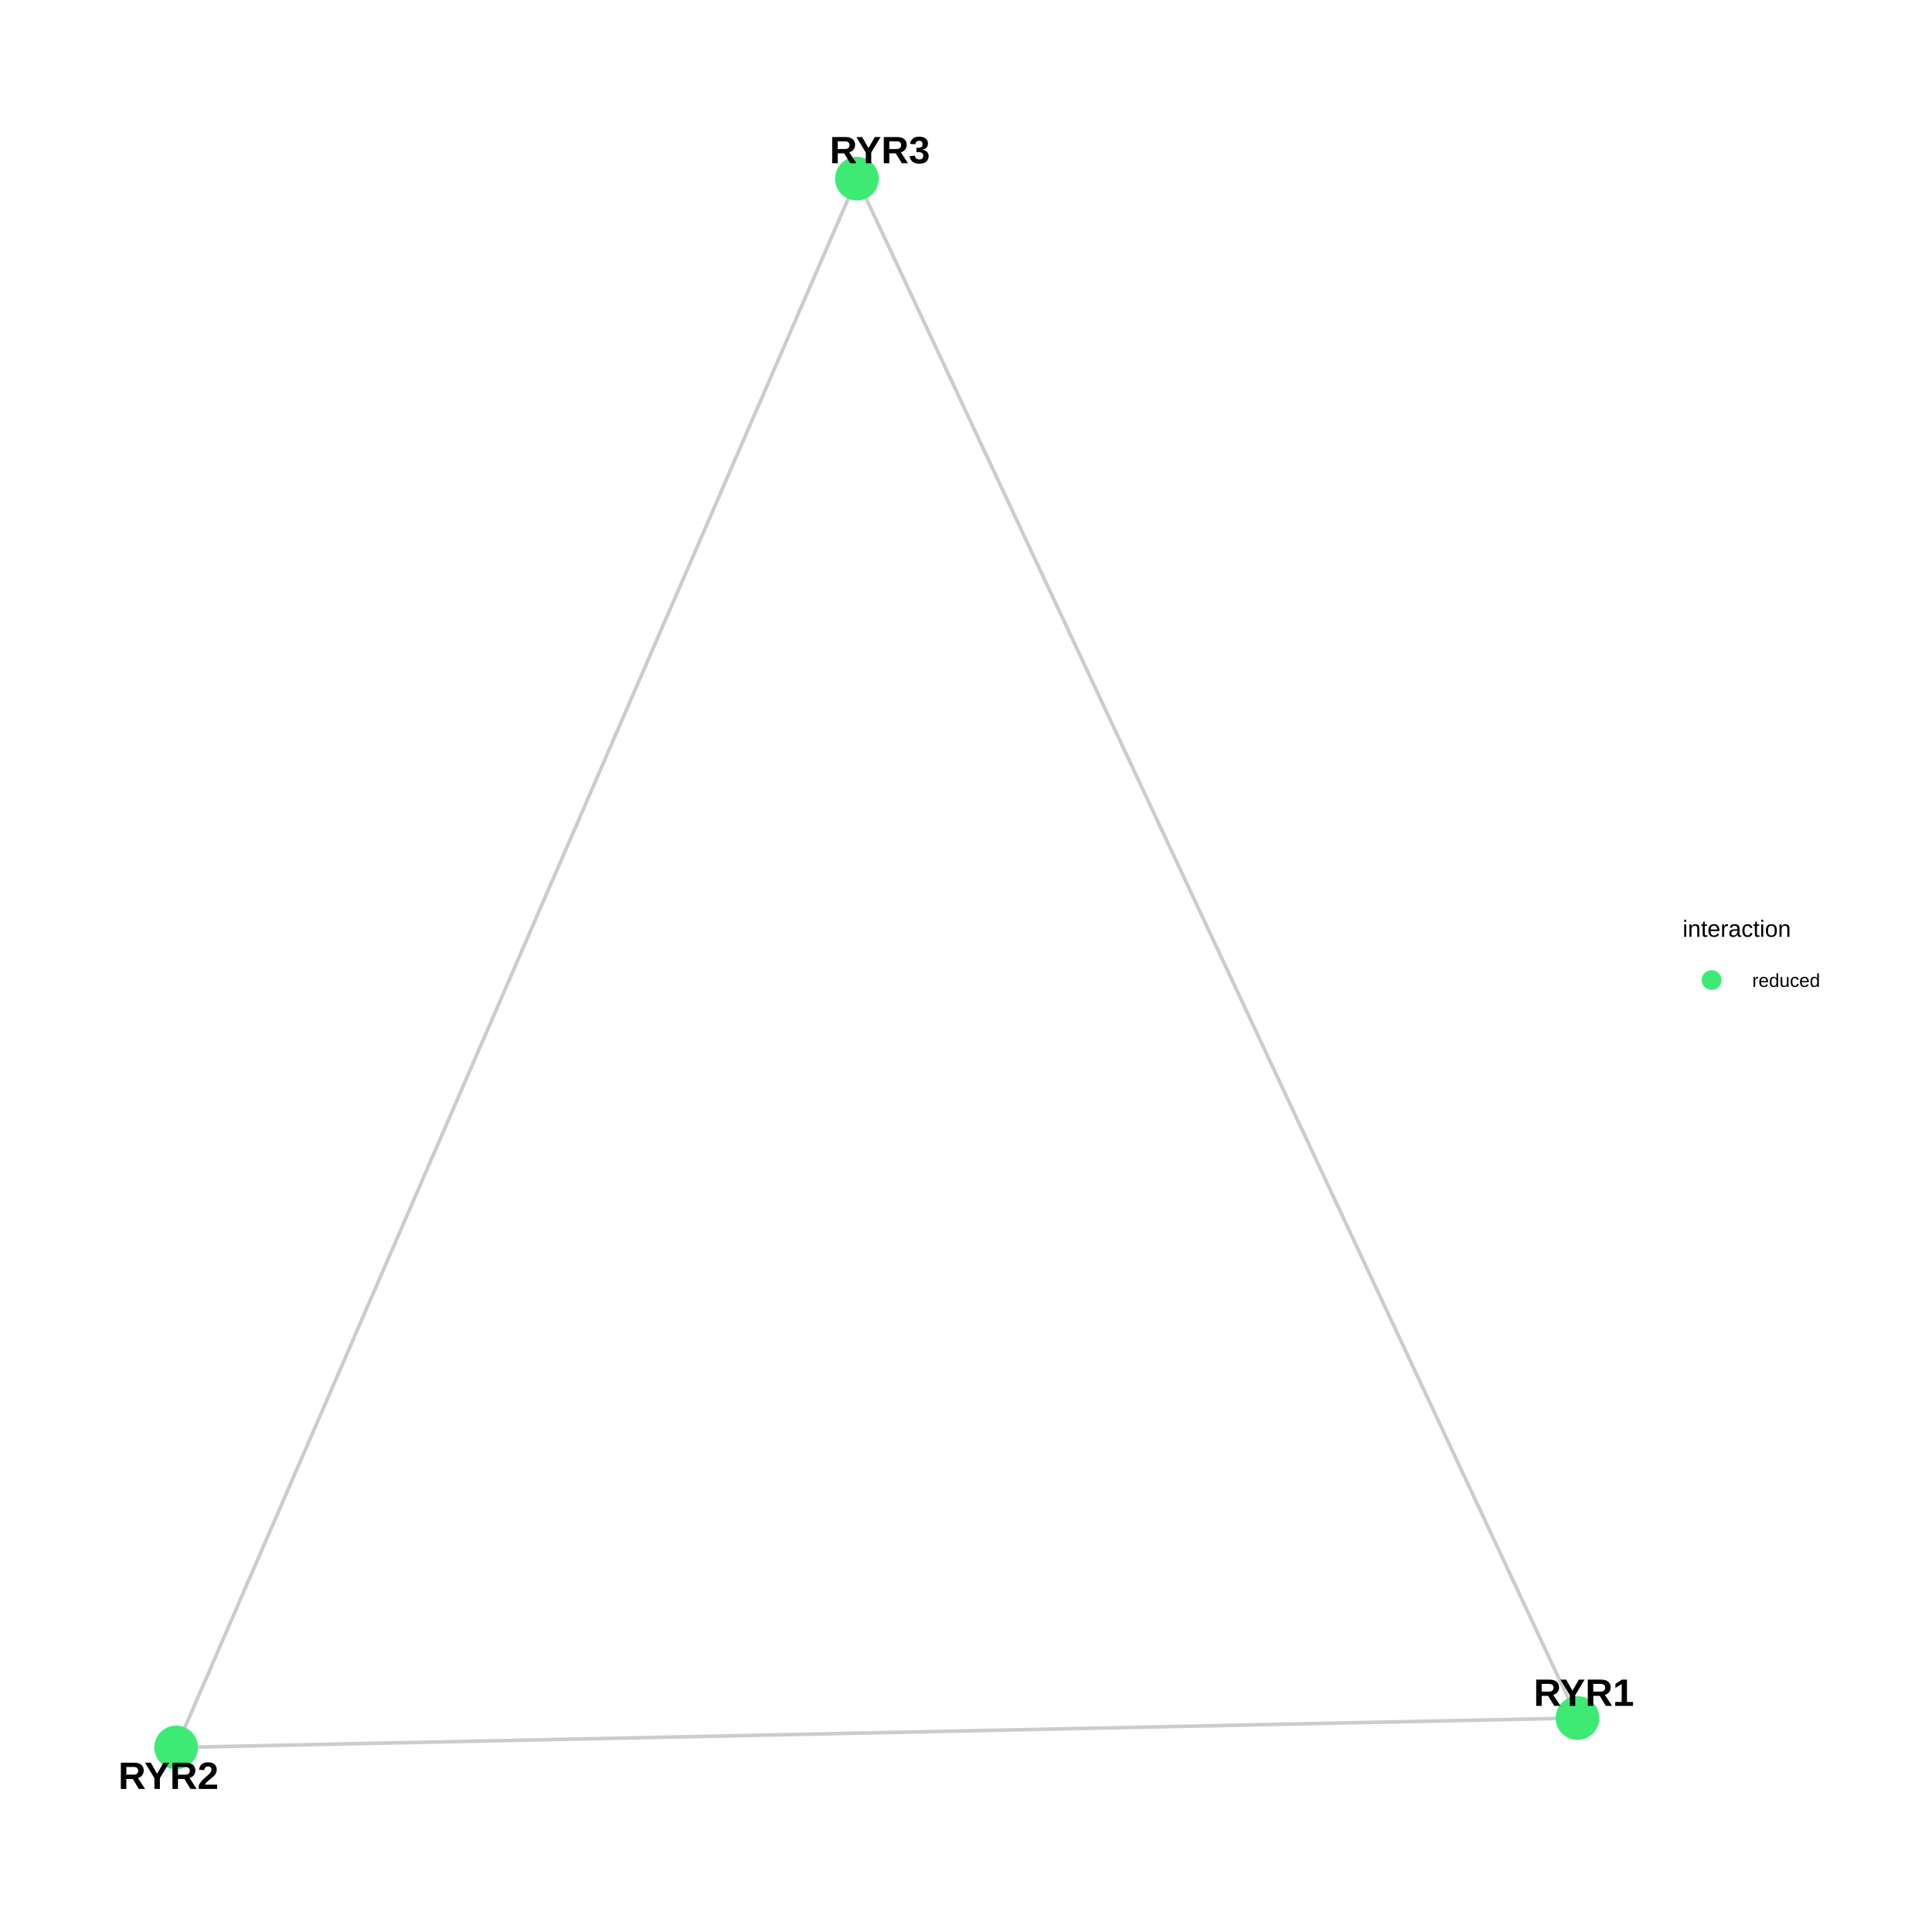
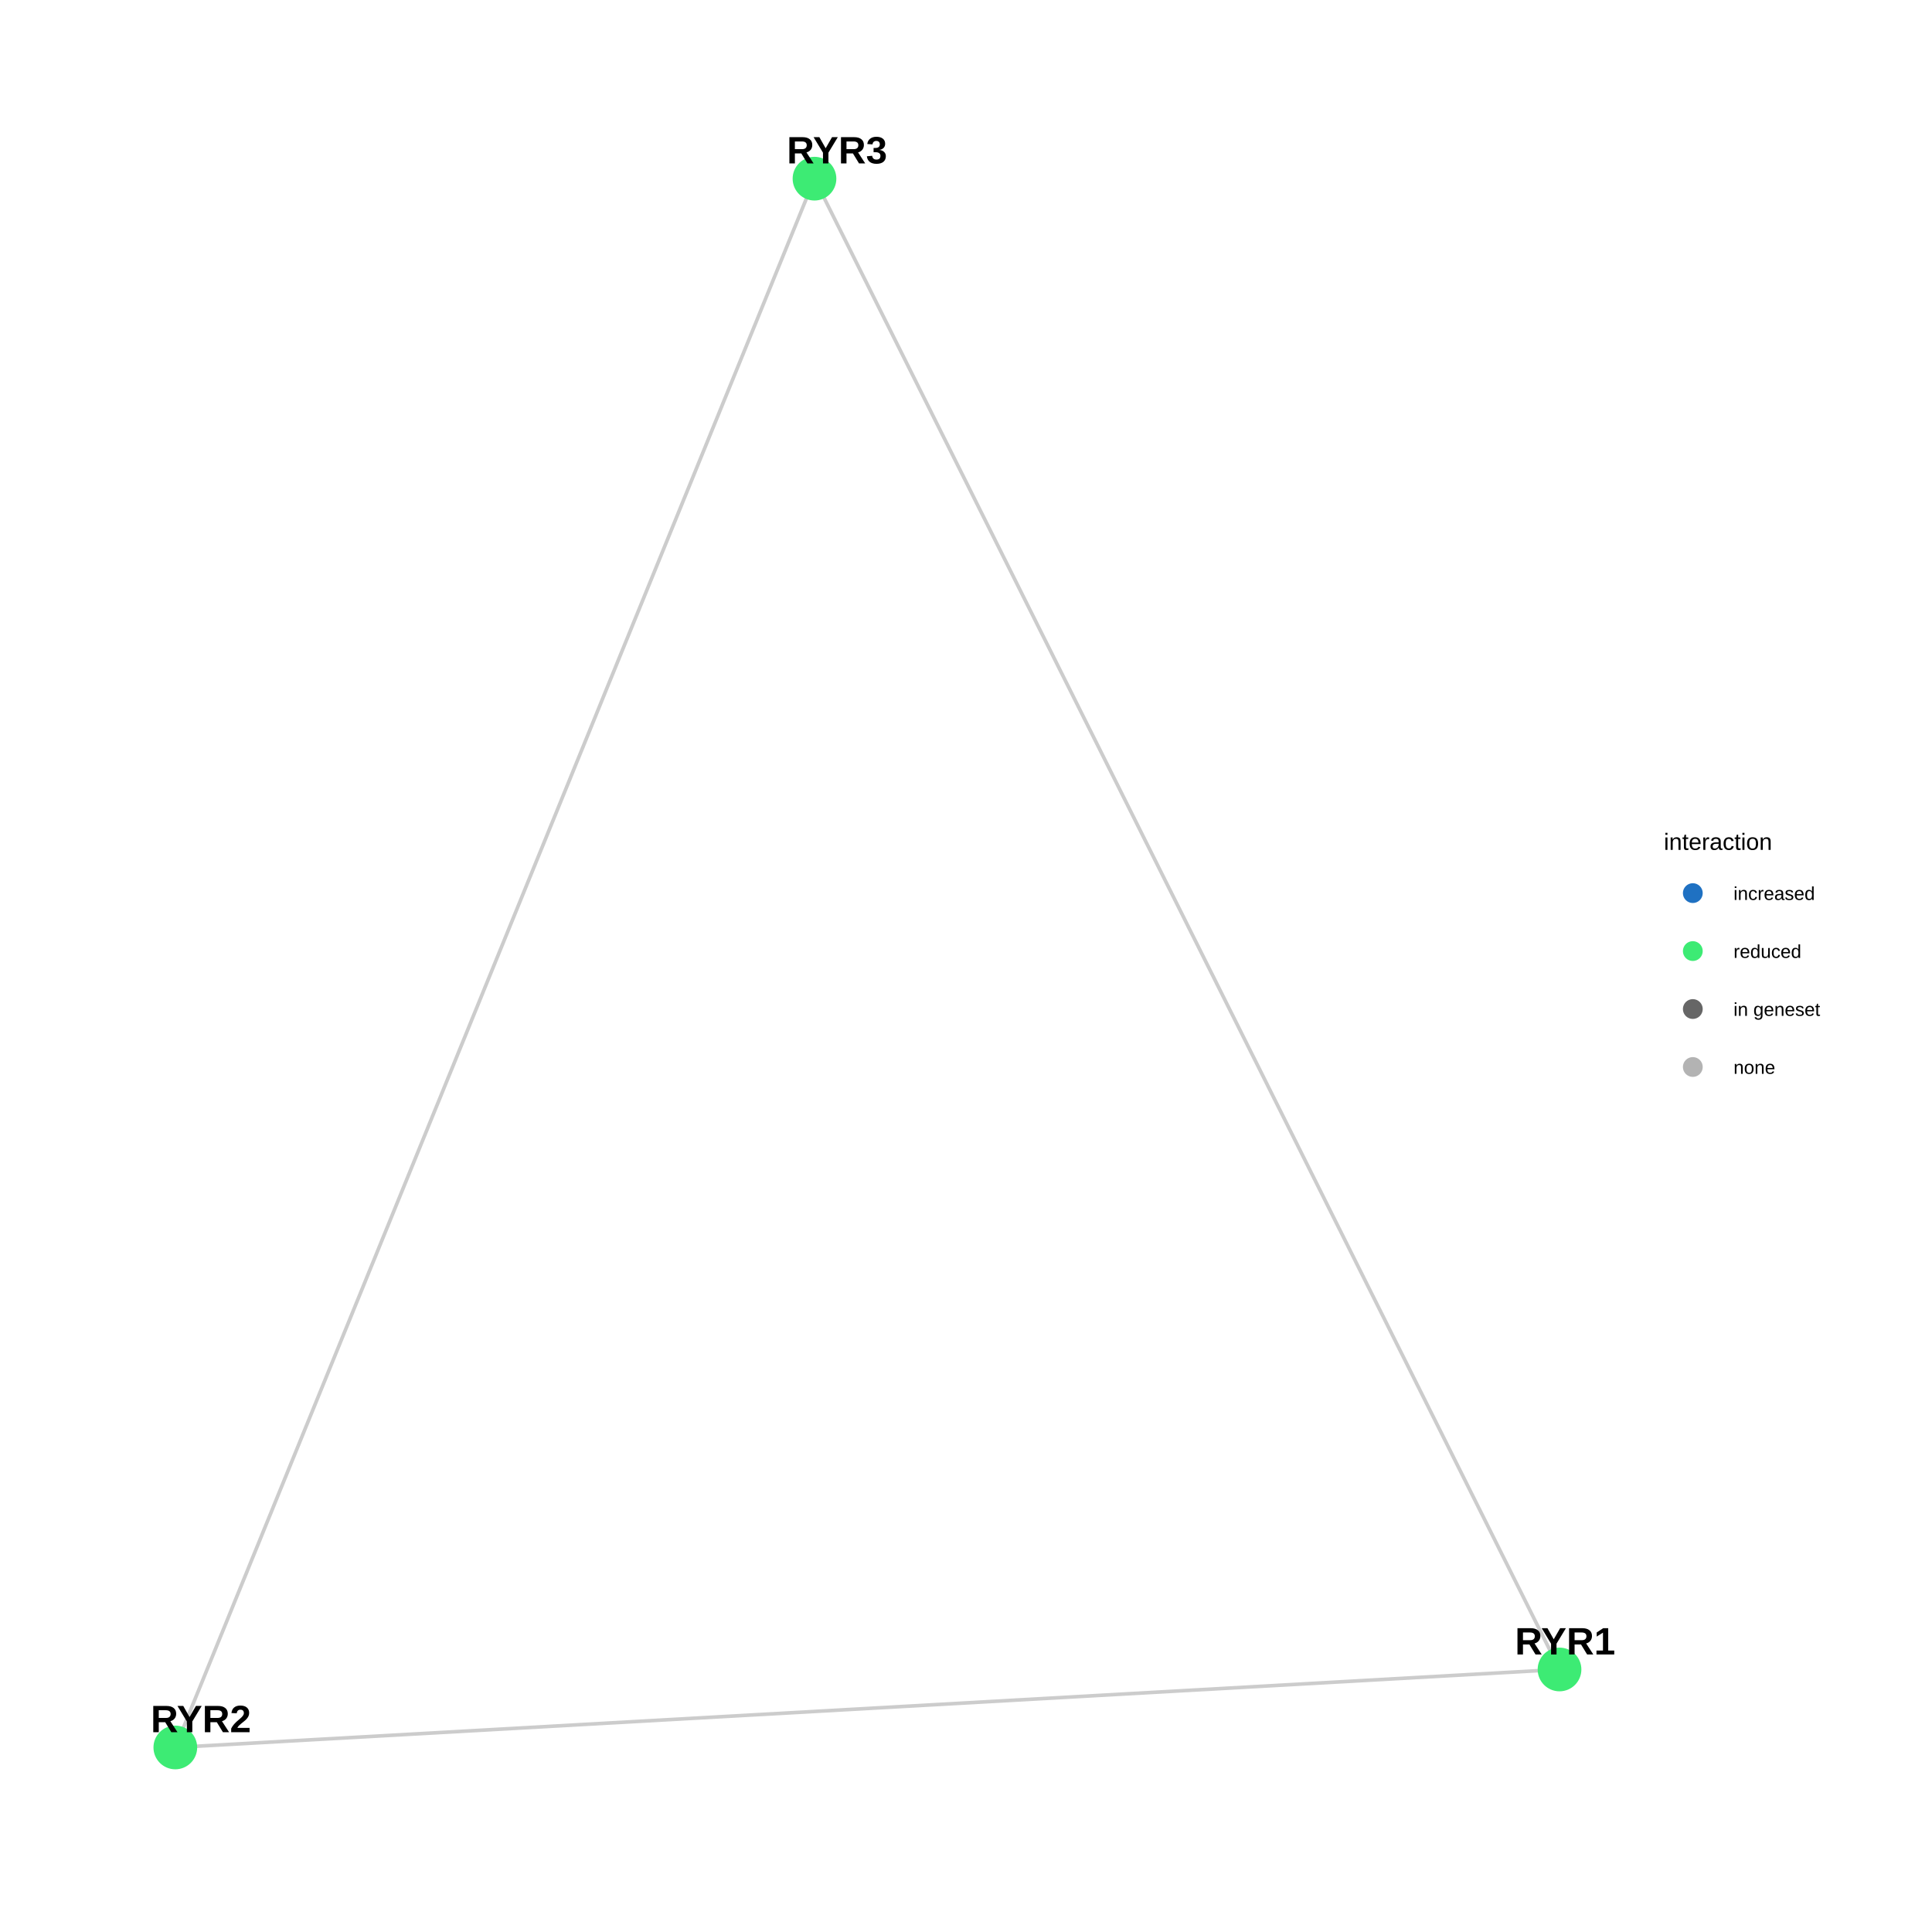
<svg xmlns="http://www.w3.org/2000/svg" viewBox="0 0 576.00 576.00">
  <defs>
    <style type="text/css">
    line, polyline, polygon, path, rect, circle {
      fill: none;
      stroke: #000000;
      stroke-linecap: round;
      stroke-linejoin: round;
      stroke-miterlimit: 10.00;
    }
  </style>
  </defs>
  <rect width="100%" height="100%" style="stroke: none; fill: #FFFFFF;" />
  <rect x="0.00" y="0.00" width="576.00" height="576.00" style="stroke-width: 0.68; stroke: none; fill: #FFFFFF;" />
  <defs>
-     <clipPath id="cpMzEuNjN8NDkxLjE5fDU0NC4zN3wyOS44OQ==">
-       <rect x="31.63" y="29.89" width="459.56" height="514.48" />
+     <clipPath id="cpMzEuNjN8NDg1LjU5fDU0NC4zN3wyOS44OQ==">
+       <rect x="31.63" y="29.89" width="453.96" height="514.48" />
    </clipPath>
  </defs>
-   <polyline points="470.30,512.21 466.08,512.30 461.86,512.39 457.64,512.48 453.42,512.57 449.20,512.66 444.98,512.75 440.76,512.83 436.54,512.92 432.32,513.01 428.10,513.10 423.88,513.19 419.66,513.28 415.44,513.37 411.22,513.45 407.00,513.54 402.78,513.63 398.56,513.72 394.34,513.81 390.12,513.90 385.90,513.99 381.68,514.07 377.46,514.16 373.24,514.25 369.02,514.34 364.80,514.43 360.58,514.52 356.36,514.61 352.14,514.69 347.92,514.78 343.70,514.87 339.48,514.96 335.26,515.05 331.04,515.14 326.82,515.23 322.60,515.31 318.38,515.40 314.16,515.49 309.94,515.58 305.72,515.67 301.50,515.76 297.28,515.85 293.06,515.93 288.84,516.02 284.62,516.11 280.40,516.20 276.18,516.29 271.96,516.38 267.74,516.47 263.52,516.55 259.30,516.64 255.08,516.73 250.86,516.82 246.64,516.91 242.42,517.00 238.20,517.09 233.98,517.17 229.76,517.26 225.54,517.35 221.32,517.44 217.10,517.53 212.88,517.62 208.66,517.71 204.44,517.79 200.22,517.88 196.00,517.97 191.78,518.06 187.56,518.15 183.34,518.24 179.12,518.33 174.90,518.41 170.68,518.50 166.46,518.59 162.24,518.68 158.02,518.77 153.80,518.86 149.58,518.95 145.36,519.03 141.14,519.12 136.92,519.21 132.70,519.30 128.48,519.39 124.26,519.48 120.04,519.57 115.82,519.65 111.60,519.74 107.38,519.83 103.16,519.92 98.94,520.01 94.72,520.10 90.50,520.19 86.28,520.27 82.06,520.36 77.84,520.45 73.62,520.54 69.40,520.63 65.18,520.72 60.96,520.81 56.74,520.89 52.52,520.98 " style="stroke-width: 1.07; stroke: #7F7F7F; stroke-opacity: 0.40; stroke-linecap: butt;" clip-path="url(#cpMzEuNjN8NDkxLjE5fDU0NC4zN3wyOS44OQ==)" />
-   <polyline points="470.30,512.21 468.13,507.58 465.96,502.94 463.79,498.31 461.62,493.67 459.45,489.04 457.28,484.40 455.11,479.76 452.94,475.13 450.77,470.49 448.60,465.86 446.43,461.22 444.26,456.58 442.09,451.95 439.92,447.31 437.75,442.68 435.58,438.04 433.41,433.41 431.24,428.77 429.07,424.13 426.90,419.50 424.73,414.86 422.56,410.23 420.39,405.59 418.22,400.96 416.05,396.32 413.88,391.68 411.71,387.05 409.54,382.41 407.37,377.78 405.20,373.14 403.03,368.51 400.86,363.87 398.69,359.23 396.52,354.60 394.35,349.96 392.18,345.33 390.01,340.69 387.84,336.05 385.67,331.42 383.50,326.78 381.33,322.15 379.16,317.51 376.99,312.88 374.82,308.24 372.65,303.60 370.48,298.97 368.31,294.33 366.14,289.70 363.97,285.06 361.80,280.43 359.63,275.79 357.46,271.15 355.29,266.52 353.12,261.88 350.95,257.25 348.78,252.61 346.61,247.98 344.44,243.34 342.27,238.70 340.10,234.07 337.93,229.43 335.76,224.80 333.60,220.16 331.43,215.53 329.26,210.89 327.09,206.25 324.92,201.62 322.75,196.98 320.58,192.35 318.41,187.71 316.24,183.07 314.07,178.44 311.90,173.80 309.73,169.17 307.56,164.53 305.39,159.90 303.22,155.26 301.05,150.62 298.88,145.99 296.71,141.35 294.54,136.72 292.37,132.08 290.20,127.45 288.03,122.81 285.86,118.17 283.69,113.54 281.52,108.90 279.35,104.27 277.18,99.63 275.01,95.00 272.84,90.36 270.67,85.72 268.50,81.09 266.33,76.45 264.16,71.82 261.99,67.18 259.82,62.54 257.65,57.91 255.48,53.27 " style="stroke-width: 1.07; stroke: #7F7F7F; stroke-opacity: 0.40; stroke-linecap: butt;" clip-path="url(#cpMzEuNjN8NDkxLjE5fDU0NC4zN3wyOS44OQ==)" />
-   <polyline points="52.52,520.98 54.57,516.26 56.62,511.53 58.67,506.81 60.72,502.09 62.77,497.36 64.82,492.64 66.87,487.91 68.92,483.19 70.97,478.46 73.02,473.74 75.07,469.02 77.12,464.29 79.17,459.57 81.22,454.84 83.27,450.12 85.32,445.39 87.37,440.67 89.42,435.94 91.47,431.22 93.52,426.50 95.57,421.77 97.62,417.05 99.67,412.32 101.72,407.60 103.77,402.87 105.82,398.15 107.87,393.43 109.92,388.70 111.97,383.98 114.02,379.25 116.07,374.53 118.12,369.80 120.17,365.08 122.22,360.36 124.27,355.63 126.32,350.91 128.37,346.18 130.42,341.46 132.47,336.73 134.52,332.01 136.57,327.29 138.62,322.56 140.67,317.84 142.72,313.11 144.77,308.39 146.82,303.66 148.87,298.94 150.92,294.21 152.97,289.49 155.02,284.77 157.07,280.04 159.12,275.32 161.17,270.59 163.22,265.87 165.28,261.14 167.33,256.42 169.38,251.70 171.43,246.97 173.48,242.25 175.53,237.52 177.58,232.80 179.63,228.07 181.68,223.35 183.73,218.63 185.78,213.90 187.83,209.18 189.88,204.45 191.93,199.73 193.98,195.00 196.03,190.28 198.08,185.55 200.13,180.83 202.18,176.11 204.23,171.38 206.28,166.66 208.33,161.93 210.38,157.21 212.43,152.48 214.48,147.76 216.53,143.04 218.58,138.31 220.63,133.59 222.68,128.86 224.73,124.14 226.78,119.41 228.83,114.69 230.88,109.97 232.93,105.24 234.98,100.52 237.03,95.79 239.08,91.07 241.13,86.34 243.18,81.62 245.23,76.90 247.28,72.17 249.33,67.45 251.38,62.72 253.43,58.00 255.48,53.27 " style="stroke-width: 1.07; stroke: #7F7F7F; stroke-opacity: 0.40; stroke-linecap: butt;" clip-path="url(#cpMzEuNjN8NDkxLjE5fDU0NC4zN3wyOS44OQ==)" />
-   <circle cx="470.30" cy="512.21" r="4.62pt" style="stroke-width: 0.71; stroke: #3DEB74; fill: #3DEB74;" clip-path="url(#cpMzEuNjN8NDkxLjE5fDU0NC4zN3wyOS44OQ==)" />
-   <circle cx="52.52" cy="520.98" r="4.62pt" style="stroke-width: 0.71; stroke: #3DEB74; fill: #3DEB74;" clip-path="url(#cpMzEuNjN8NDkxLjE5fDU0NC4zN3wyOS44OQ==)" />
-   <circle cx="255.48" cy="53.27" r="4.62pt" style="stroke-width: 0.71; stroke: #3DEB74; fill: #3DEB74;" clip-path="url(#cpMzEuNjN8NDkxLjE5fDU0NC4zN3wyOS44OQ==)" />
-   <g clip-path="url(#cpMzEuNjN8NDkxLjE5fDU0NC4zN3wyOS44OQ==)">
-     <text x="457.23" y="508.58" style="font-size: 11.38px; font-weight: bold; font-family: Arial;" textLength="30.34px" lengthAdjust="spacingAndGlyphs">RYR1</text>
+   <polyline points="464.95,497.73 460.78,497.97 456.62,498.20 452.45,498.44 448.28,498.67 444.11,498.91 439.94,499.14 435.77,499.38 431.60,499.61 427.44,499.85 423.27,500.08 419.10,500.32 414.93,500.55 410.76,500.79 406.59,501.02 402.42,501.26 398.26,501.49 394.09,501.73 389.92,501.96 385.75,502.20 381.58,502.43 377.41,502.67 373.25,502.90 369.08,503.14 364.91,503.37 360.74,503.61 356.57,503.84 352.40,504.07 348.23,504.31 344.07,504.54 339.90,504.78 335.73,505.01 331.56,505.25 327.39,505.48 323.22,505.72 319.05,505.95 314.89,506.19 310.72,506.42 306.55,506.66 302.38,506.89 298.21,507.13 294.04,507.36 289.87,507.60 285.71,507.83 281.54,508.07 277.37,508.30 273.20,508.54 269.03,508.77 264.86,509.01 260.69,509.24 256.53,509.48 252.36,509.71 248.19,509.95 244.02,510.18 239.85,510.42 235.68,510.65 231.51,510.89 227.35,511.12 223.18,511.35 219.01,511.59 214.84,511.82 210.67,512.06 206.50,512.29 202.33,512.53 198.17,512.76 194.00,513.00 189.83,513.23 185.66,513.47 181.49,513.70 177.32,513.94 173.15,514.17 168.99,514.41 164.82,514.64 160.65,514.88 156.48,515.11 152.31,515.35 148.14,515.58 143.97,515.82 139.81,516.05 135.64,516.29 131.47,516.52 127.30,516.76 123.13,516.99 118.96,517.23 114.79,517.46 110.63,517.70 106.46,517.93 102.29,518.17 98.12,518.40 93.95,518.63 89.78,518.87 85.61,519.10 81.45,519.34 77.28,519.57 73.11,519.81 68.94,520.04 64.77,520.28 60.60,520.51 56.43,520.75 52.27,520.98 " style="stroke-width: 1.07; stroke: #7F7F7F; stroke-opacity: 0.40; stroke-linecap: butt;" clip-path="url(#cpMzEuNjN8NDg1LjU5fDU0NC4zN3wyOS44OQ==)" />
+   <polyline points="464.95,497.73 462.71,493.24 460.47,488.76 458.22,484.27 455.98,479.78 453.74,475.29 451.49,470.80 449.25,466.31 447.00,461.82 444.76,457.33 442.52,452.84 440.27,448.35 438.03,443.86 435.79,439.37 433.54,434.88 431.30,430.39 429.06,425.90 426.81,421.41 424.57,416.92 422.32,412.43 420.08,407.94 417.84,403.45 415.59,398.97 413.35,394.48 411.11,389.99 408.86,385.50 406.62,381.01 404.37,376.52 402.13,372.03 399.89,367.54 397.64,363.05 395.40,358.56 393.16,354.07 390.91,349.58 388.67,345.09 386.43,340.60 384.18,336.11 381.94,331.62 379.69,327.13 377.45,322.64 375.21,318.15 372.96,313.66 370.72,309.18 368.48,304.69 366.23,300.20 363.99,295.71 361.75,291.22 359.50,286.73 357.26,282.24 355.01,277.75 352.77,273.26 350.53,268.77 348.28,264.28 346.04,259.79 343.80,255.30 341.55,250.81 339.31,246.32 337.07,241.83 334.82,237.34 332.58,232.85 330.33,228.36 328.09,223.87 325.85,219.39 323.60,214.90 321.36,210.41 319.12,205.92 316.87,201.43 314.63,196.94 312.39,192.45 310.14,187.96 307.90,183.47 305.65,178.98 303.41,174.49 301.17,170.00 298.92,165.51 296.68,161.02 294.44,156.53 292.19,152.04 289.95,147.55 287.71,143.06 285.46,138.57 283.22,134.08 280.97,129.59 278.73,125.11 276.49,120.62 274.24,116.13 272.00,111.64 269.76,107.15 267.51,102.66 265.27,98.17 263.02,93.68 260.78,89.19 258.54,84.70 256.29,80.21 254.05,75.72 251.81,71.23 249.56,66.74 247.32,62.25 245.08,57.76 242.83,53.27 " style="stroke-width: 1.07; stroke: #7F7F7F; stroke-opacity: 0.40; stroke-linecap: butt;" clip-path="url(#cpMzEuNjN8NDg1LjU5fDU0NC4zN3wyOS44OQ==)" />
+   <polyline points="52.27,520.98 54.19,516.26 56.12,511.53 58.04,506.81 59.97,502.09 61.89,497.36 63.82,492.64 65.74,487.91 67.67,483.19 69.59,478.46 71.51,473.74 73.44,469.02 75.36,464.29 77.29,459.57 79.21,454.84 81.14,450.12 83.06,445.39 84.99,440.67 86.91,435.94 88.84,431.22 90.76,426.50 92.69,421.77 94.61,417.05 96.54,412.32 98.46,407.60 100.39,402.87 102.31,398.15 104.24,393.43 106.16,388.70 108.09,383.98 110.01,379.25 111.94,374.53 113.86,369.80 115.79,365.08 117.71,360.36 119.64,355.63 121.56,350.91 123.49,346.18 125.41,341.46 127.34,336.73 129.26,332.01 131.19,327.29 133.11,322.56 135.04,317.84 136.96,313.11 138.89,308.39 140.81,303.66 142.74,298.94 144.66,294.21 146.59,289.49 148.51,284.77 150.44,280.04 152.36,275.32 154.29,270.59 156.21,265.87 158.14,261.14 160.06,256.42 161.99,251.70 163.91,246.97 165.84,242.25 167.76,237.52 169.69,232.80 171.61,228.07 173.54,223.35 175.46,218.63 177.39,213.90 179.31,209.18 181.23,204.45 183.16,199.73 185.08,195.00 187.01,190.28 188.93,185.55 190.86,180.83 192.78,176.11 194.71,171.38 196.63,166.66 198.56,161.93 200.48,157.21 202.41,152.48 204.33,147.76 206.26,143.04 208.18,138.31 210.11,133.59 212.03,128.86 213.96,124.14 215.88,119.41 217.81,114.69 219.73,109.97 221.66,105.24 223.58,100.52 225.51,95.79 227.43,91.07 229.36,86.34 231.28,81.62 233.21,76.90 235.13,72.17 237.06,67.45 238.98,62.72 240.91,58.00 242.83,53.27 " style="stroke-width: 1.07; stroke: #7F7F7F; stroke-opacity: 0.40; stroke-linecap: butt;" clip-path="url(#cpMzEuNjN8NDg1LjU5fDU0NC4zN3wyOS44OQ==)" />
+   <circle cx="464.95" cy="497.73" r="4.62pt" style="stroke-width: 0.71; stroke: #3DEB74; fill: #3DEB74;" clip-path="url(#cpMzEuNjN8NDg1LjU5fDU0NC4zN3wyOS44OQ==)" />
+   <circle cx="52.27" cy="520.98" r="4.62pt" style="stroke-width: 0.71; stroke: #3DEB74; fill: #3DEB74;" clip-path="url(#cpMzEuNjN8NDg1LjU5fDU0NC4zN3wyOS44OQ==)" />
+   <circle cx="242.83" cy="53.27" r="4.62pt" style="stroke-width: 0.71; stroke: #3DEB74; fill: #3DEB74;" clip-path="url(#cpMzEuNjN8NDg1LjU5fDU0NC4zN3wyOS44OQ==)" />
+   <g clip-path="url(#cpMzEuNjN8NDg1LjU5fDU0NC4zN3wyOS44OQ==)">
+     <text x="451.65" y="493.25" style="font-size: 11.38px; font-weight: bold; font-family: Arial;" textLength="30.34px" lengthAdjust="spacingAndGlyphs">RYR1</text>
  </g>
-   <g clip-path="url(#cpMzEuNjN8NDkxLjE5fDU0NC4zN3wyOS44OQ==)">
-     <text x="35.26" y="533.35" style="font-size: 11.38px; font-weight: bold; font-family: Arial;" textLength="30.34px" lengthAdjust="spacingAndGlyphs">RYR2</text>
+   <g clip-path="url(#cpMzEuNjN8NDg1LjU5fDU0NC4zN3wyOS44OQ==)">
+     <text x="44.93" y="516.43" style="font-size: 11.38px; font-weight: bold; font-family: Arial;" textLength="30.34px" lengthAdjust="spacingAndGlyphs">RYR2</text>
  </g>
-   <g clip-path="url(#cpMzEuNjN8NDkxLjE5fDU0NC4zN3wyOS44OQ==)">
-     <text x="247.34" y="48.68" style="font-size: 11.38px; font-weight: bold; font-family: Arial;" textLength="30.34px" lengthAdjust="spacingAndGlyphs">RYR3</text>
+   <g clip-path="url(#cpMzEuNjN8NDg1LjU5fDU0NC4zN3wyOS44OQ==)">
+     <text x="234.58" y="48.72" style="font-size: 11.38px; font-weight: bold; font-family: Arial;" textLength="30.34px" lengthAdjust="spacingAndGlyphs">RYR3</text>
  </g>
  <defs>
    <clipPath id="cpMC4wMHw1NzYuMDB8NTc2LjAwfDAuMDA=">
      <rect x="0.00" y="0.00" width="576.00" height="576.00" />
    </clipPath>
  </defs>
  <g clip-path="url(#cpMC4wMHw1NzYuMDB8NTc2LjAwfDAuMDA=)">
-     <text x="501.65" y="279.30" style="font-size: 7.00px; font-family: Arial;" textLength="32.29px" lengthAdjust="spacingAndGlyphs">interaction</text>
+     <text x="496.05" y="253.38" style="font-size: 7.00px; font-family: Arial;" textLength="32.29px" lengthAdjust="spacingAndGlyphs">interaction</text>
  </g>
-   <circle cx="510.29" cy="292.19" r="1.95pt" style="stroke-width: 0.71; stroke: #3DEB74; fill: #3DEB74;" clip-path="url(#cpMC4wMHw1NzYuMDB8NTc2LjAwfDAuMDA=)" />
+   <circle cx="504.69" cy="266.27" r="1.95pt" style="stroke-width: 0.71; stroke: #1F71C2; fill: #1F71C2;" clip-path="url(#cpMC4wMHw1NzYuMDB8NTc2LjAwfDAuMDA=)" />
+   <circle cx="504.69" cy="283.55" r="1.95pt" style="stroke-width: 0.71; stroke: #3DEB74; fill: #3DEB74;" clip-path="url(#cpMC4wMHw1NzYuMDB8NTc2LjAwfDAuMDA=)" />
+   <circle cx="504.69" cy="300.83" r="1.95pt" style="stroke-width: 0.71; stroke: #666666; fill: #666666;" clip-path="url(#cpMC4wMHw1NzYuMDB8NTc2LjAwfDAuMDA=)" />
+   <circle cx="504.69" cy="318.11" r="1.95pt" style="stroke-width: 0.71; stroke: #B3B3B3; fill: #B3B3B3;" clip-path="url(#cpMC4wMHw1NzYuMDB8NTc2LjAwfDAuMDA=)" />
  <g clip-path="url(#cpMC4wMHw1NzYuMDB8NTc2LjAwfDAuMDA=)">
-     <text x="522.41" y="294.23" style="font-size: 5.60px; font-family: Arial;" textLength="20.21px" lengthAdjust="spacingAndGlyphs">reduced</text>
+     <text x="516.82" y="268.31" style="font-size: 5.60px; font-family: Arial;" textLength="24.25px" lengthAdjust="spacingAndGlyphs">increased</text>
+   </g>
+   <g clip-path="url(#cpMC4wMHw1NzYuMDB8NTc2LjAwfDAuMDA=)">
+     <text x="516.82" y="285.59" style="font-size: 5.60px; font-family: Arial;" textLength="20.21px" lengthAdjust="spacingAndGlyphs">reduced</text>
+   </g>
+   <g clip-path="url(#cpMC4wMHw1NzYuMDB8NTc2LjAwfDAuMDA=)">
+     <text x="516.82" y="302.87" style="font-size: 5.60px; font-family: Arial;" textLength="25.81px" lengthAdjust="spacingAndGlyphs">in geneset</text>
+   </g>
+   <g clip-path="url(#cpMC4wMHw1NzYuMDB8NTc2LjAwfDAuMDA=)">
+     <text x="516.82" y="320.15" style="font-size: 5.60px; font-family: Arial;" textLength="12.44px" lengthAdjust="spacingAndGlyphs">none</text>
  </g>
</svg>
